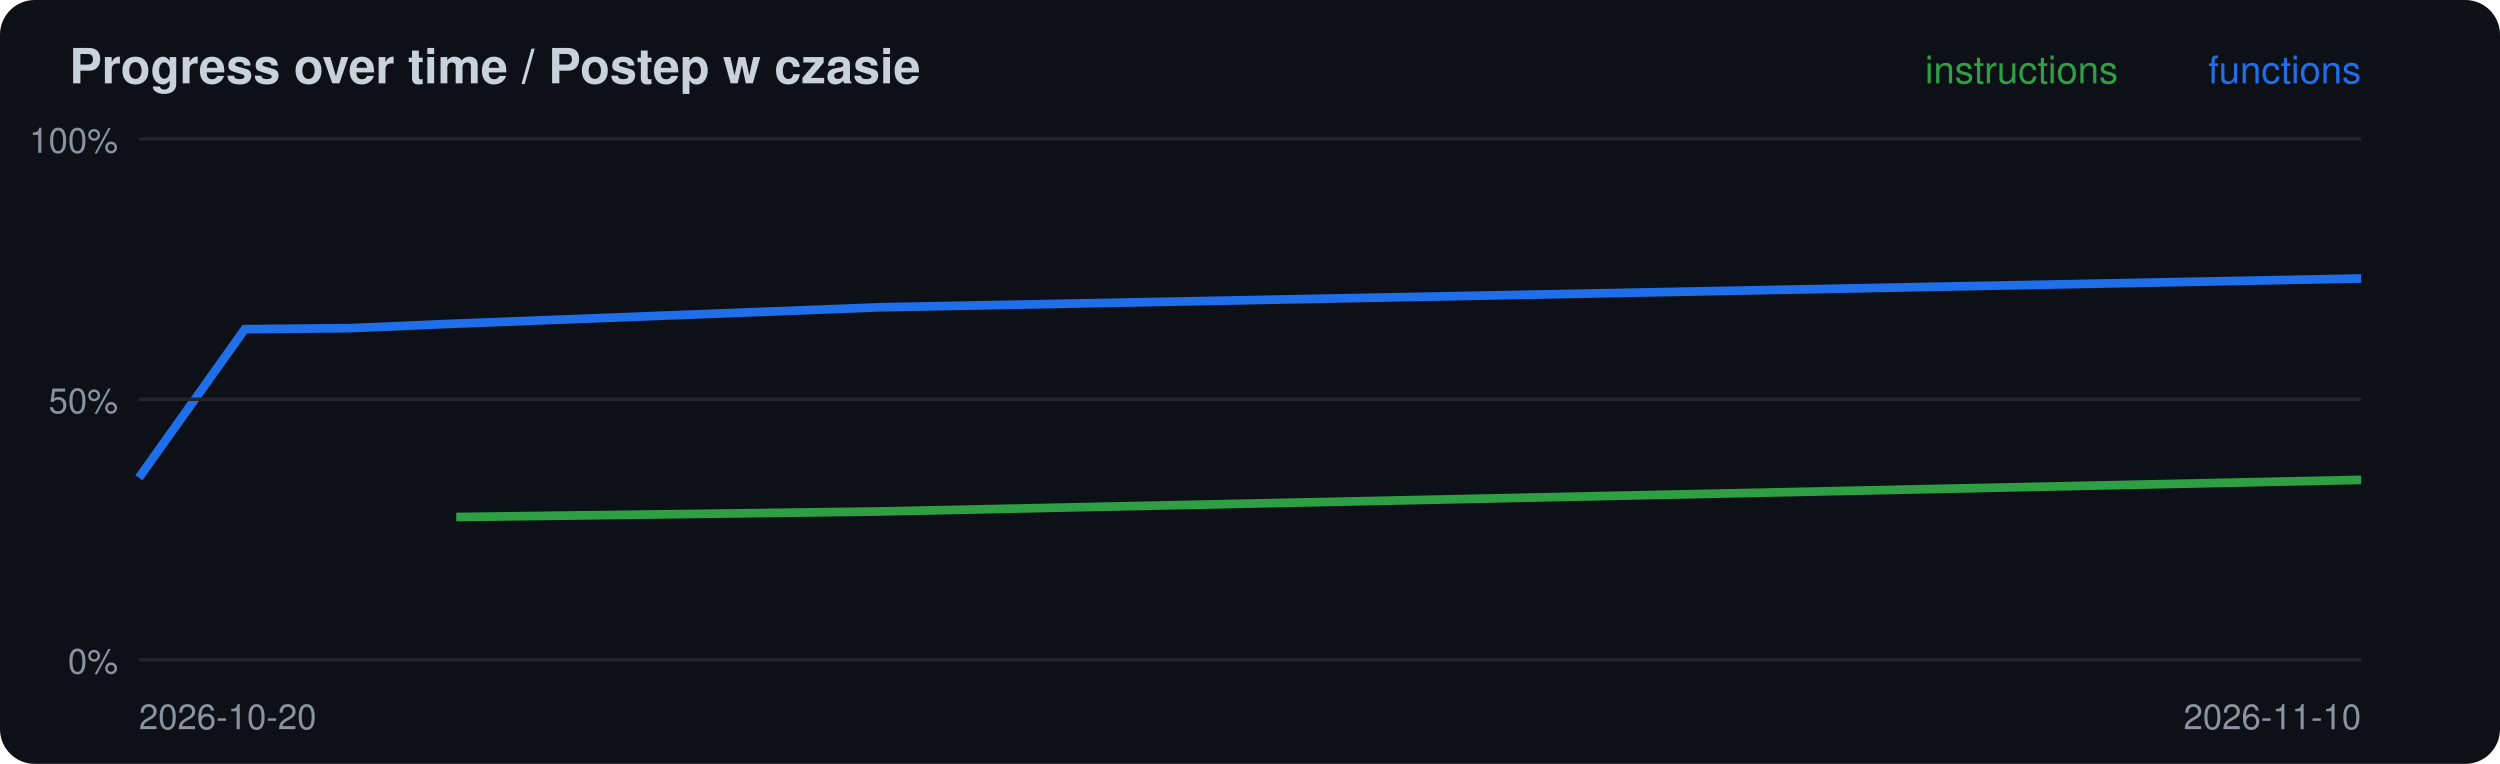
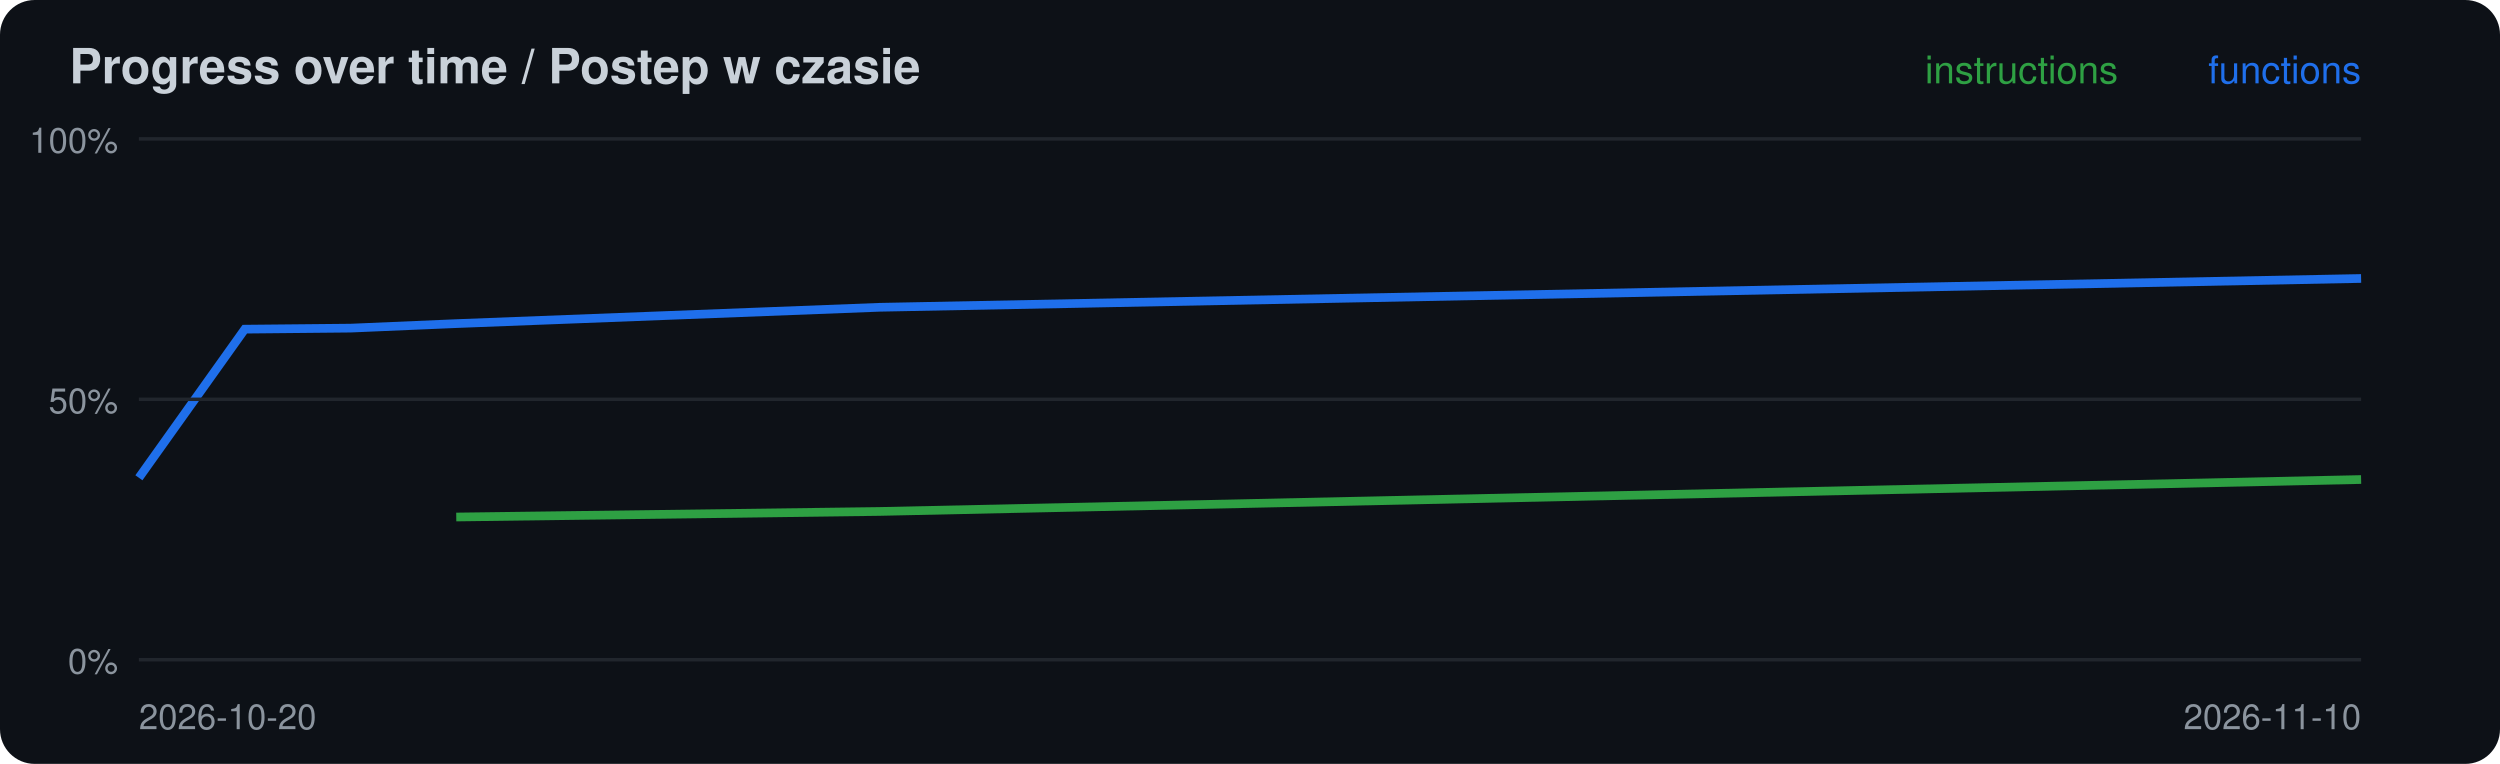
<svg xmlns="http://www.w3.org/2000/svg" width="720" height="220" viewBox="0 0 720 220">
  <rect width="720" height="220" rx="10" fill="#0d1117" />
  <text x="20" y="24" font-family="-apple-system,Segoe UI,Helvetica,Arial,sans-serif" font-size="14" font-weight="600" fill="#c9d1d9">Progress over time / Postep w czasie</text>
-   <polyline points="131.4,148.9 253.3,147.3 680.0,138.2" fill="none" stroke="#2ea043" stroke-width="2.5" />
+   <polyline points="131.4,148.9 253.3,147.3 680.0,138.1" fill="none" stroke="#2ea043" stroke-width="2.5" />
  <polyline points="40.0,137.6 70.5,94.8 101.0,94.5 131.4,93.2 253.3,88.5 680.0,80.2" fill="none" stroke="#1f6feb" stroke-width="2.5" />
  <line x1="40" x2="680" y1="190.0" y2="190.0" stroke="#21262d" />
  <text x="34" y="194.0" font-family="-apple-system,Segoe UI,Helvetica,Arial,sans-serif" font-size="10" fill="#8b949e" text-anchor="end">0%</text>
  <line x1="40" x2="680" y1="115.0" y2="115.0" stroke="#21262d" />
  <text x="34" y="119.0" font-family="-apple-system,Segoe UI,Helvetica,Arial,sans-serif" font-size="10" fill="#8b949e" text-anchor="end">50%</text>
  <line x1="40" x2="680" y1="40.0" y2="40.0" stroke="#21262d" />
  <text x="34" y="44.0" font-family="-apple-system,Segoe UI,Helvetica,Arial,sans-serif" font-size="10" fill="#8b949e" text-anchor="end">100%</text>
  <text x="40" y="210" font-family="-apple-system,Segoe UI,Helvetica,Arial,sans-serif" font-size="10" fill="#8b949e">2026-10-20</text>
  <text x="680" y="24" font-family="-apple-system,Segoe UI,Helvetica,Arial,sans-serif" font-size="11" fill="#1f6feb" text-anchor="end">functions</text>
  <text x="610" y="24" font-family="-apple-system,Segoe UI,Helvetica,Arial,sans-serif" font-size="11" fill="#2ea043" text-anchor="end">instructions</text>
  <text x="680" y="210" font-family="-apple-system,Segoe UI,Helvetica,Arial,sans-serif" font-size="10" fill="#8b949e" text-anchor="end">2026-11-10</text>
</svg>
